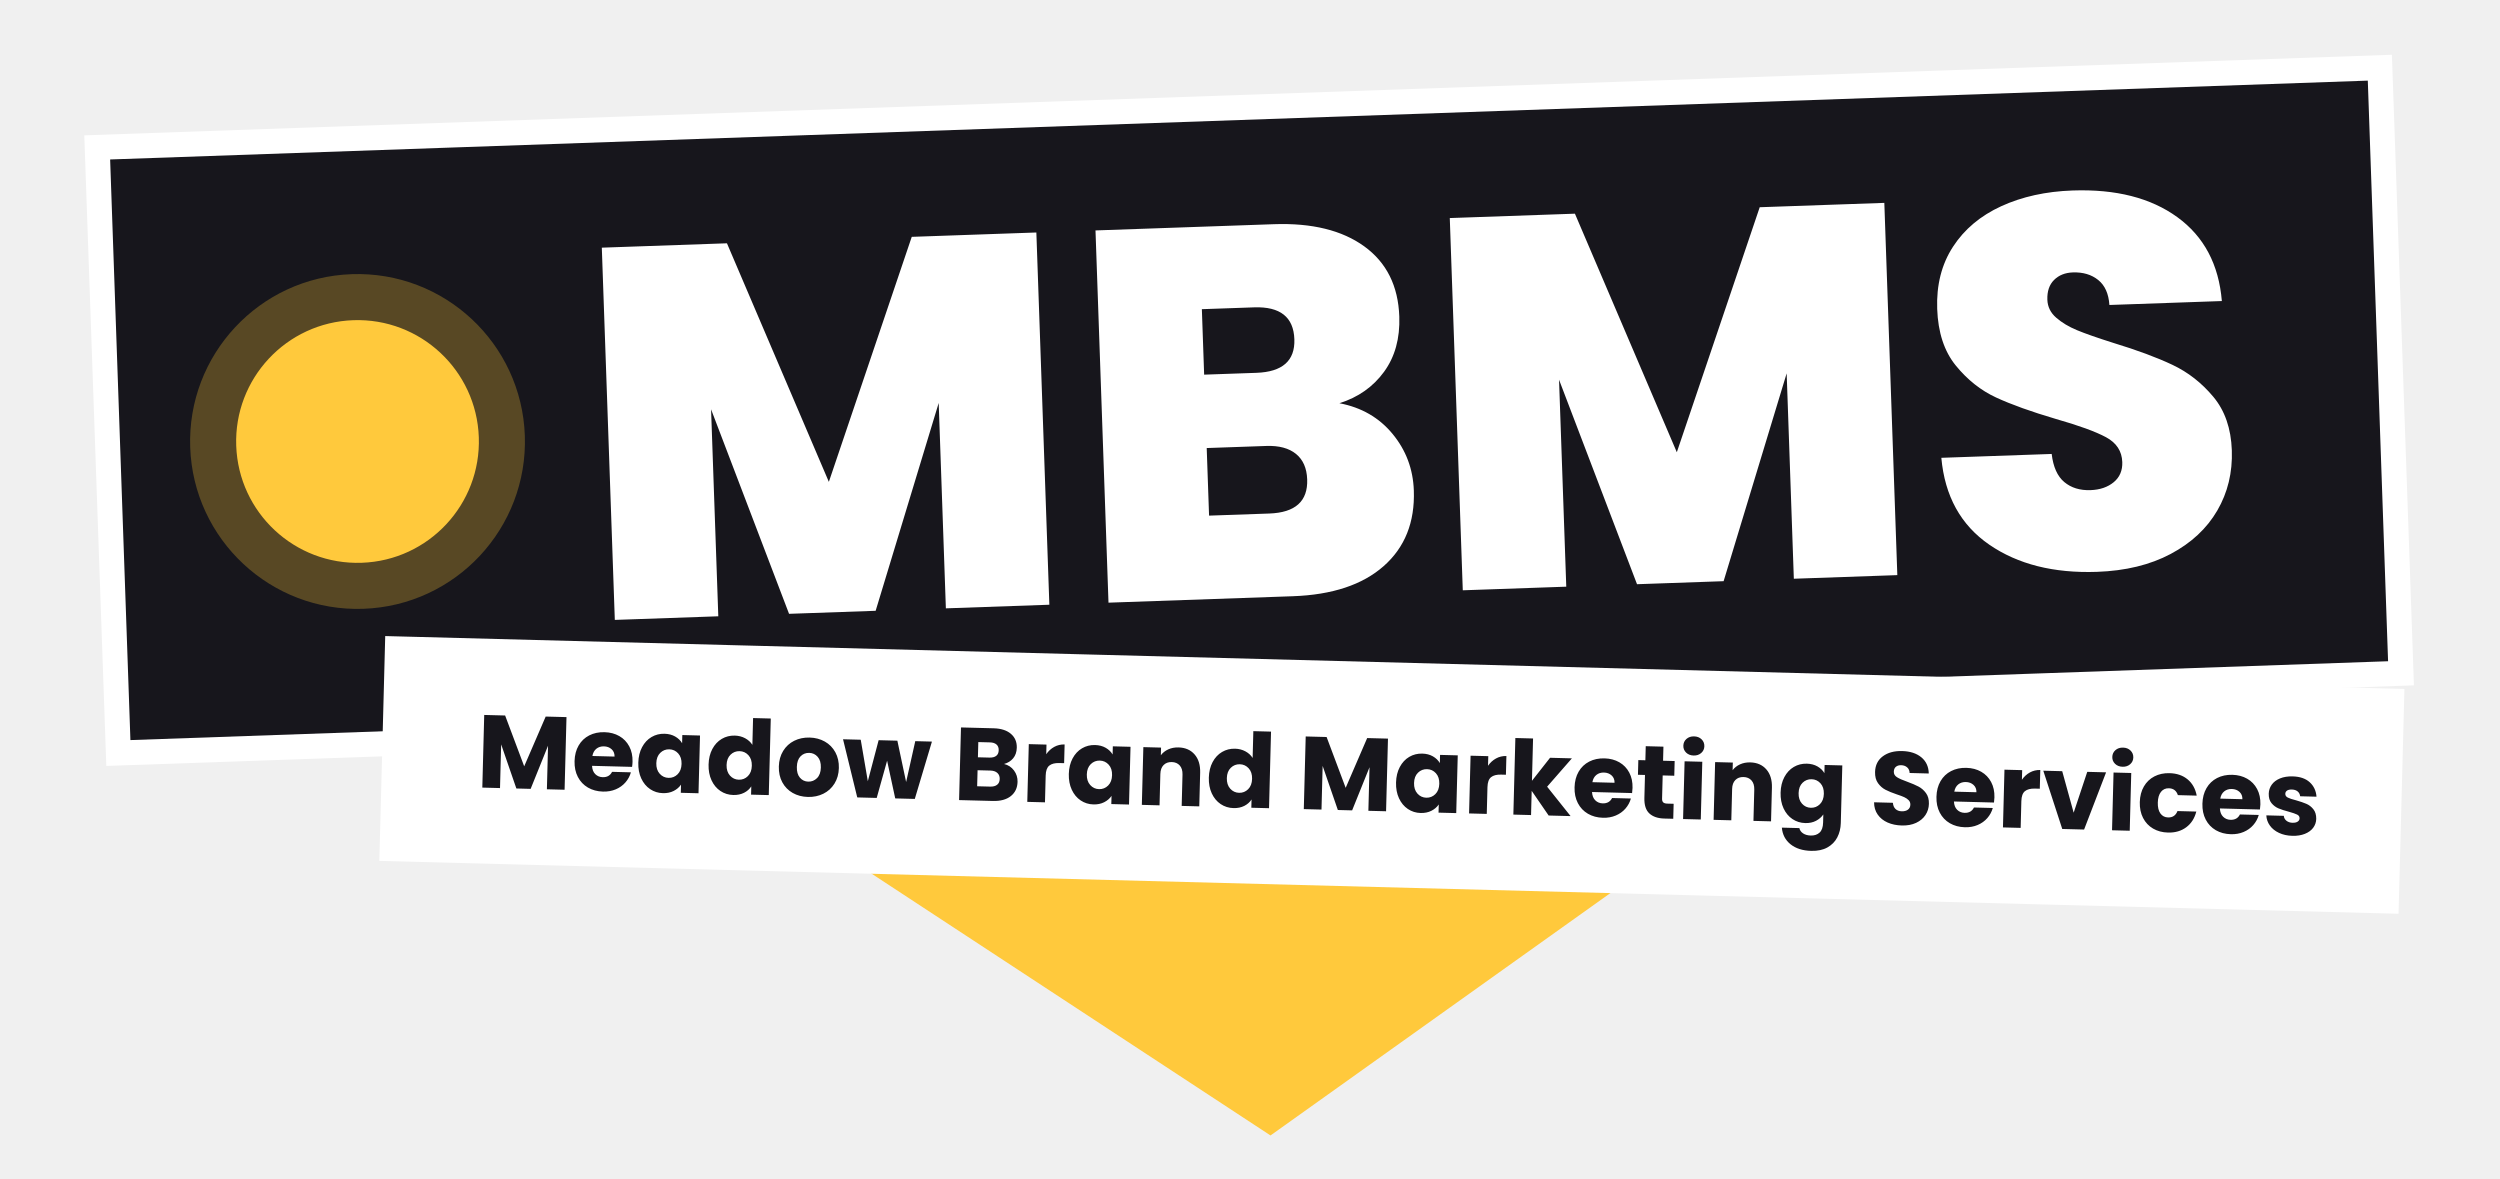
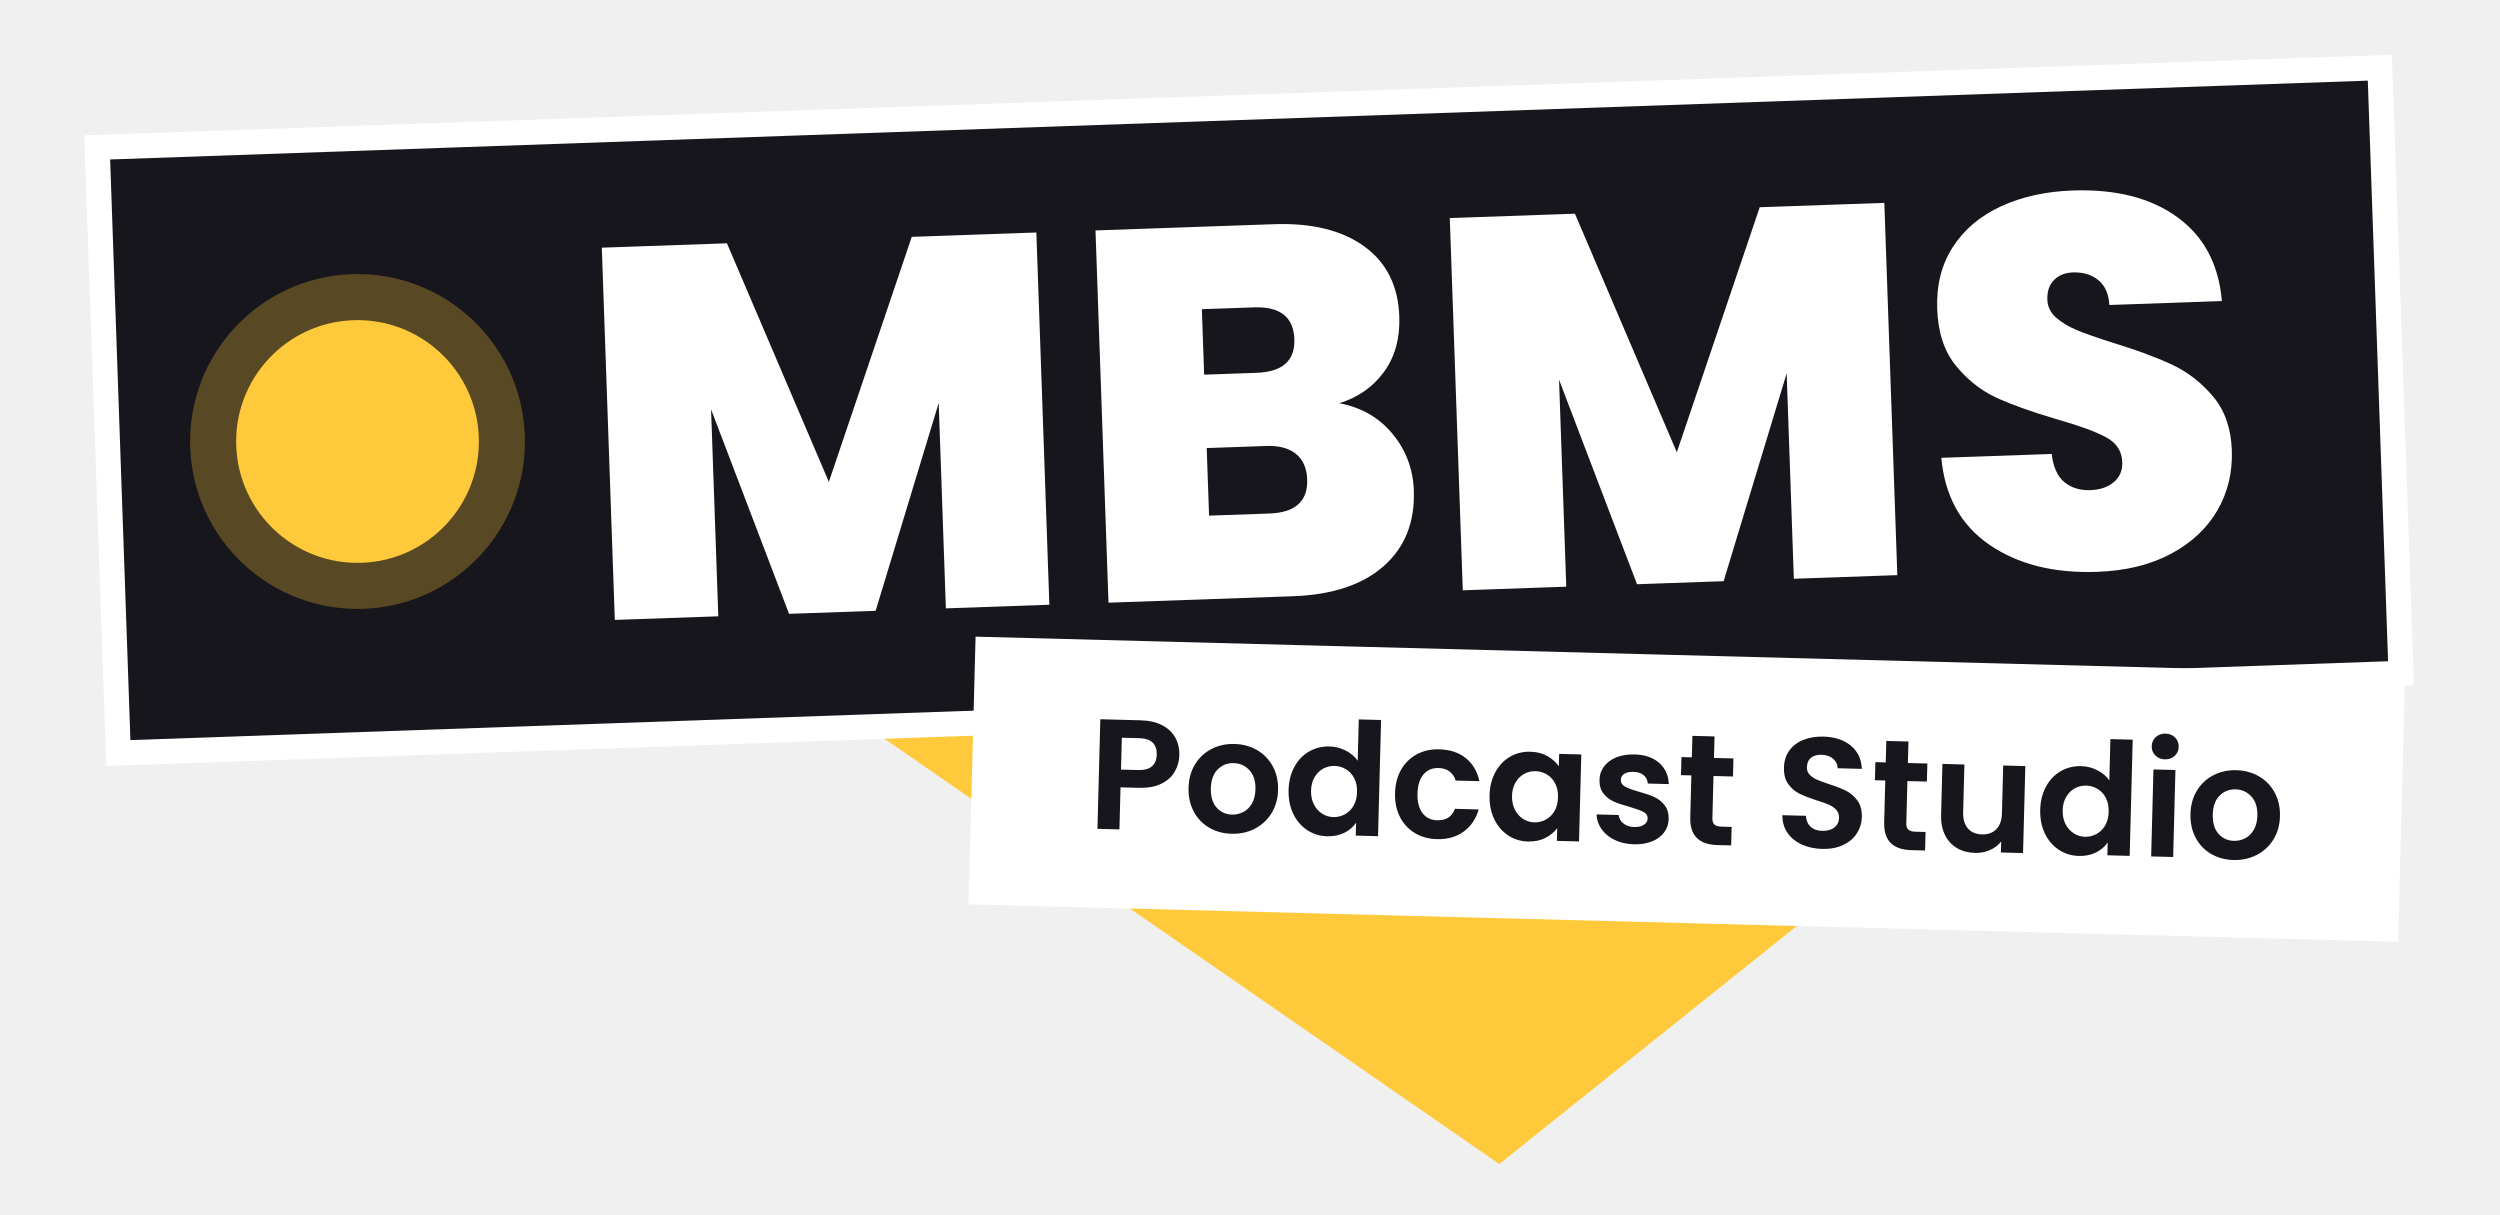
- <svg xmlns="http://www.w3.org/2000/svg" viewBox="0 0 700.33 330" width="700" height="330">
-   <polygon points="99.91,150 599.91,144 355.91,318" fill="#FFC93C" />
+ <svg xmlns="http://www.w3.org/2000/svg" viewBox="0 0 700.33 340" width="700" height="340">
+   <polygon points="180,160 640,150 420,326" fill="#FFC93C" />
  <g transform="rotate(-2 349.91 114.875)">
    <rect x="30" y="30" width="639.83" height="169.75" fill="#17161c" stroke="#ffffff" stroke-width="7" />
    <circle cx="100" cy="114.875" r="46.9" fill="#FFC93C" fill-opacity=".28" />
    <circle cx="100" cy="114.875" r="34" fill="#FFC93C" />
    <path fill="#ffffff" d="M292.092 63.001V167.341H263.084V109.769L243.4 167.341H219.128L199.296 109.325V167.341H170.288V63.001H205.364L231.56 130.785L257.164 63.001ZM395.248 138.925Q395.248 152.245 386.072 159.793Q376.896 167.341 360.32 167.341H308.668V63.001H358.692Q374.676 63.001 383.778 70.105Q392.88 77.209 392.88 90.085Q392.88 99.261 388.07 105.403Q383.26 111.545 375.268 113.765Q384.444 115.837 389.846 122.867Q395.248 129.897 395.248 138.925ZM337.676 104.441H352.328Q363.28 104.441 363.28 95.413Q363.28 86.089 352.328 86.089H337.676ZM365.5 134.781Q365.5 130.045 362.614 127.529Q359.728 125.013 354.4 125.013H337.676V143.957H354.548Q365.5 143.957 365.5 134.781ZM529.78 63.001V167.341H500.772V109.769L481.088 167.341H456.816L436.984 109.325V167.341H407.976V63.001H443.052L469.248 130.785L494.852 63.001ZM543.248 134.929H574.18Q574.624 140.405 577.436 142.921Q580.248 145.437 584.688 145.437Q588.684 145.437 591.274 143.439Q593.864 141.441 593.864 137.889Q593.864 133.301 589.572 130.785Q585.28 128.269 575.66 125.161Q565.448 121.757 559.158 118.575Q552.868 115.393 548.206 109.251Q543.544 103.109 543.544 93.193Q543.544 83.129 548.576 75.951Q553.608 68.773 562.488 65.073Q571.368 61.373 582.616 61.373Q600.82 61.373 611.698 69.883Q622.576 78.393 623.316 93.785H591.792Q591.644 89.049 588.906 86.681Q586.168 84.313 581.876 84.313Q578.62 84.313 576.548 86.237Q574.476 88.161 574.476 91.713Q574.476 94.673 576.77 96.819Q579.064 98.965 582.468 100.519Q585.872 102.073 592.532 104.441Q602.448 107.845 608.886 111.175Q615.324 114.505 619.986 120.499Q624.648 126.493 624.648 135.669Q624.648 144.993 619.986 152.393Q615.324 159.793 606.518 164.085Q597.712 168.377 585.724 168.377Q567.52 168.377 555.828 159.719Q544.136 151.061 543.248 134.929Z" />
  </g>
-   <g transform="rotate(1.5 389.91 217.0)">
-     <rect x="109.49" y="188" width="560.84" height="58" fill="#ffffff" stroke="#ffffff" stroke-width="5" />
-     <path fill="#17161c" d="M158.348 206.864V227.222H153.389V215.013L148.836 227.222H144.834L140.252 214.984V227.222H135.293V206.864H141.151L146.864 220.958L152.519 206.864ZM177.082 220.321H165.859Q165.975 221.828 166.83 222.626Q167.686 223.423 168.933 223.423Q170.789 223.423 171.514 221.857H176.792Q176.386 223.452 175.327 224.728Q174.269 226.005 172.674 226.73Q171.079 227.454 169.107 227.454Q166.729 227.454 164.873 226.44Q163.017 225.424 161.973 223.539Q160.929 221.654 160.929 219.131Q160.929 216.608 161.958 214.724Q162.988 212.839 164.844 211.823Q166.7 210.808 169.107 210.808Q171.456 210.808 173.283 211.794Q175.11 212.78 176.139 214.607Q177.169 216.434 177.169 218.87Q177.169 219.566 177.082 220.321ZM172.094 217.565Q172.094 216.29 171.224 215.536Q170.354 214.781 169.049 214.781Q167.802 214.781 166.946 215.506Q166.091 216.231 165.888 217.565ZM185.927 210.808Q187.638 210.808 188.928 211.505Q190.219 212.201 190.915 213.332V211.041H195.874V227.222H190.915V224.931Q190.19 226.062 188.899 226.758Q187.609 227.454 185.898 227.454Q183.926 227.454 182.302 226.425Q180.678 225.395 179.735 223.496Q178.793 221.596 178.793 219.102Q178.793 216.608 179.735 214.724Q180.678 212.839 182.302 211.823Q183.926 210.808 185.927 210.808ZM187.377 215.13Q185.898 215.13 184.868 216.188Q183.839 217.246 183.839 219.102Q183.839 220.958 184.868 222.046Q185.898 223.133 187.377 223.133Q188.856 223.133 189.885 222.06Q190.915 220.987 190.915 219.131Q190.915 217.275 189.885 216.202Q188.856 215.13 187.377 215.13ZM205.618 210.808Q207.213 210.808 208.532 211.475Q209.852 212.142 210.606 213.273V205.762H215.565V227.222H210.606V224.903Q209.91 226.062 208.619 226.758Q207.329 227.454 205.618 227.454Q203.617 227.454 201.993 226.425Q200.369 225.395 199.426 223.496Q198.484 221.596 198.484 219.102Q198.484 216.608 199.426 214.724Q200.369 212.839 201.993 211.823Q203.617 210.808 205.618 210.808ZM207.068 215.13Q205.589 215.13 204.559 216.188Q203.53 217.246 203.53 219.102Q203.53 220.958 204.559 222.046Q205.589 223.133 207.068 223.133Q208.547 223.133 209.576 222.06Q210.606 220.987 210.606 219.131Q210.606 217.275 209.576 216.202Q208.547 215.13 207.068 215.13ZM218.175 219.131Q218.175 216.637 219.277 214.738Q220.379 212.839 222.293 211.823Q224.207 210.808 226.585 210.808Q228.963 210.808 230.877 211.823Q232.791 212.839 233.893 214.738Q234.995 216.637 234.995 219.131Q234.995 221.625 233.878 223.525Q232.762 225.424 230.833 226.44Q228.905 227.454 226.527 227.454Q224.149 227.454 222.249 226.44Q220.35 225.424 219.262 223.539Q218.175 221.654 218.175 219.131ZM229.949 219.131Q229.949 217.189 228.977 216.144Q228.006 215.101 226.585 215.101Q225.135 215.101 224.178 216.13Q223.221 217.16 223.221 219.131Q223.221 221.075 224.163 222.118Q225.106 223.162 226.527 223.162Q227.948 223.162 228.948 222.118Q229.949 221.075 229.949 219.131ZM260.863 211.041 256.484 227.222H251.003L248.451 216.725L245.812 227.222H240.36L235.952 211.041H240.911L243.202 222.612L245.928 211.041H251.177L253.932 222.553L256.194 211.041ZM285.136 221.684Q285.136 224.236 283.352 225.729Q281.569 227.222 278.379 227.222H268.896V206.864H278.06Q281.163 206.864 282.917 208.286Q284.672 209.707 284.672 212.142Q284.672 213.94 283.729 215.13Q282.787 216.319 281.221 216.782Q282.99 217.16 284.063 218.537Q285.136 219.915 285.136 221.684ZM273.855 215.101H277.103Q278.321 215.101 278.973 214.564Q279.626 214.028 279.626 212.983Q279.626 211.94 278.973 211.389Q278.321 210.838 277.103 210.838H273.855ZM280.119 221.017Q280.119 219.944 279.409 219.334Q278.698 218.726 277.451 218.726H273.855V223.22H277.509Q278.756 223.22 279.438 222.655Q280.119 222.089 280.119 221.017ZM298.041 210.867V216.115H296.678Q294.822 216.115 293.894 216.913Q292.966 217.71 292.966 219.712V227.222H288.007V211.041H292.966V213.737Q293.836 212.404 295.141 211.635Q296.446 210.867 298.041 210.867ZM306.567 210.808Q308.278 210.808 309.568 211.505Q310.859 212.201 311.555 213.332V211.041H316.514V227.222H311.555V224.931Q310.83 226.062 309.539 226.758Q308.249 227.454 306.538 227.454Q304.566 227.454 302.942 226.425Q301.318 225.395 300.375 223.496Q299.433 221.596 299.433 219.102Q299.433 216.608 300.375 214.724Q301.318 212.839 302.942 211.823Q304.566 210.808 306.567 210.808ZM308.017 215.13Q306.538 215.13 305.508 216.188Q304.479 217.246 304.479 219.102Q304.479 220.958 305.508 222.046Q306.538 223.133 308.017 223.133Q309.496 223.133 310.525 222.06Q311.555 220.987 311.555 219.131Q311.555 217.275 310.525 216.202Q309.496 215.13 308.017 215.13ZM336.205 217.768V227.222H331.275V218.435Q331.275 216.811 330.434 215.912Q329.593 215.013 328.172 215.013Q326.751 215.013 325.91 215.912Q325.069 216.811 325.069 218.435V227.222H320.11V211.041H325.069V213.186Q325.823 212.113 327.099 211.49Q328.375 210.867 329.97 210.867Q332.812 210.867 334.508 212.708Q336.205 214.549 336.205 217.768ZM345.804 210.808Q347.399 210.808 348.718 211.475Q350.038 212.142 350.792 213.273V205.762H355.751V227.222H350.792V224.903Q350.096 226.062 348.805 226.758Q347.515 227.454 345.804 227.454Q343.803 227.454 342.179 226.425Q340.555 225.395 339.612 223.496Q338.67 221.596 338.67 219.102Q338.67 216.608 339.612 214.724Q340.555 212.839 342.179 211.823Q343.803 210.808 345.804 210.808ZM347.254 215.13Q345.775 215.13 344.745 216.188Q343.716 217.246 343.716 219.102Q343.716 220.958 344.745 222.046Q345.775 223.133 347.254 223.133Q348.733 223.133 349.762 222.06Q350.792 220.987 350.792 219.131Q350.792 217.275 349.762 216.202Q348.733 215.13 347.254 215.13ZM388.55 206.864V227.222H383.591V215.013L379.038 227.222H375.036L370.454 214.984V227.222H365.495V206.864H371.353L377.066 220.958L382.721 206.864ZM398.265 210.808Q399.976 210.808 401.266 211.505Q402.557 212.201 403.253 213.332V211.041H408.212V227.222H403.253V224.931Q402.528 226.062 401.237 226.758Q399.947 227.454 398.236 227.454Q396.264 227.454 394.64 226.425Q393.016 225.395 392.073 223.496Q391.131 221.596 391.131 219.102Q391.131 216.608 392.073 214.724Q393.016 212.839 394.64 211.823Q396.264 210.808 398.265 210.808ZM399.715 215.13Q398.236 215.13 397.206 216.188Q396.177 217.246 396.177 219.102Q396.177 220.958 397.206 222.046Q398.236 223.133 399.715 223.133Q401.194 223.133 402.223 222.06Q403.253 220.987 403.253 219.131Q403.253 217.275 402.223 216.202Q401.194 215.13 399.715 215.13ZM421.842 210.867V216.115H420.479Q418.623 216.115 417.695 216.913Q416.767 217.71 416.767 219.712V227.222H411.808V211.041H416.767V213.737Q417.637 212.404 418.942 211.635Q420.247 210.867 421.842 210.867ZM434.109 227.222 429.179 220.436V227.222H424.22V205.762H429.179V217.624L434.08 211.041H440.199L433.471 219.16L440.257 227.222ZM457.309 220.321H446.086Q446.202 221.828 447.057 222.626Q447.913 223.423 449.16 223.423Q451.016 223.423 451.741 221.857H457.019Q456.613 223.452 455.554 224.728Q454.496 226.005 452.901 226.73Q451.306 227.454 449.334 227.454Q446.956 227.454 445.1 226.44Q443.244 225.424 442.2 223.539Q441.156 221.654 441.156 219.131Q441.156 216.608 442.185 214.724Q443.215 212.839 445.071 211.823Q446.927 210.808 449.334 210.808Q451.683 210.808 453.51 211.794Q455.337 212.78 456.366 214.607Q457.396 216.434 457.396 218.87Q457.396 219.566 457.309 220.321ZM452.321 217.565Q452.321 216.29 451.451 215.536Q450.581 214.781 449.276 214.781Q448.029 214.781 447.173 215.506Q446.318 216.231 446.115 217.565ZM469.025 223.017V227.222H466.502Q463.805 227.222 462.297 225.903Q460.789 224.583 460.789 221.596V215.159H458.817V211.041H460.789V207.096H465.748V211.041H468.996V215.159H465.748V221.654Q465.748 222.38 466.096 222.698Q466.444 223.017 467.256 223.017ZM471.316 206.69Q471.316 205.53 472.142 204.762Q472.969 203.993 474.274 203.993Q475.55 203.993 476.376 204.762Q477.203 205.53 477.203 206.69Q477.203 207.821 476.376 208.59Q475.55 209.358 474.274 209.358Q472.969 209.358 472.142 208.59Q471.316 207.821 471.316 206.69ZM476.739 211.041V227.222H471.78V211.041ZM496.43 217.768V227.222H491.5V218.435Q491.5 216.811 490.659 215.912Q489.818 215.013 488.397 215.013Q486.976 215.013 486.135 215.912Q485.294 216.811 485.294 218.435V227.222H480.335V211.041H485.294V213.186Q486.048 212.113 487.324 211.49Q488.6 210.867 490.195 210.867Q493.037 210.867 494.733 212.708Q496.43 214.549 496.43 217.768ZM511.017 213.332V211.041H515.976V227.194Q515.976 229.427 515.091 231.239Q514.207 233.052 512.394 234.125Q510.582 235.197 507.885 235.197Q504.289 235.197 502.056 233.501Q499.823 231.804 499.504 228.904H504.405Q504.637 229.833 505.507 230.369Q506.377 230.905 507.653 230.905Q509.19 230.905 510.103 230.021Q511.017 229.136 511.017 227.194V224.903Q510.292 226.034 509.016 226.744Q507.74 227.454 506.029 227.454Q504.028 227.454 502.404 226.425Q500.78 225.395 499.837 223.496Q498.895 221.596 498.895 219.102Q498.895 216.608 499.837 214.724Q500.78 212.839 502.404 211.823Q504.028 210.808 506.029 210.808Q507.74 210.808 509.03 211.505Q510.321 212.201 511.017 213.332ZM507.479 215.13Q506 215.13 504.97 216.188Q503.941 217.246 503.941 219.102Q503.941 220.958 504.97 222.046Q506 223.133 507.479 223.133Q508.958 223.133 509.987 222.06Q511.017 220.987 511.017 219.131Q511.017 217.275 509.987 216.202Q508.958 215.13 507.479 215.13ZM525.14 221.132H530.418Q530.534 222.263 531.201 222.858Q531.868 223.452 532.941 223.452Q534.043 223.452 534.681 222.945Q535.319 222.438 535.319 221.538Q535.319 220.785 534.812 220.291Q534.304 219.798 533.564 219.479Q532.825 219.16 531.462 218.755Q529.49 218.145 528.243 217.536Q526.996 216.928 526.097 215.738Q525.198 214.549 525.198 212.636Q525.198 209.793 527.257 208.184Q529.316 206.575 532.622 206.575Q535.986 206.575 538.045 208.184Q540.104 209.793 540.249 212.665H534.884Q534.826 211.678 534.159 211.113Q533.492 210.547 532.448 210.547Q531.549 210.547 530.998 211.026Q530.447 211.505 530.447 212.404Q530.447 213.389 531.375 213.94Q532.303 214.492 534.275 215.13Q536.247 215.797 537.48 216.406Q538.712 217.014 539.611 218.174Q540.51 219.334 540.51 221.161Q540.51 222.901 539.625 224.322Q538.741 225.743 537.059 226.584Q535.377 227.425 533.086 227.425Q530.853 227.425 529.084 226.7Q527.315 225.975 526.256 224.554Q525.198 223.133 525.14 221.132ZM558.722 220.321H547.499Q547.615 221.828 548.47 222.626Q549.326 223.423 550.573 223.423Q552.429 223.423 553.154 221.857H558.432Q558.026 223.452 556.967 224.728Q555.909 226.005 554.314 226.73Q552.719 227.454 550.747 227.454Q548.369 227.454 546.513 226.44Q544.657 225.424 543.613 223.539Q542.569 221.654 542.569 219.131Q542.569 216.608 543.598 214.724Q544.628 212.839 546.484 211.823Q548.34 210.808 550.747 210.808Q553.096 210.808 554.923 211.794Q556.75 212.78 557.779 214.607Q558.809 216.434 558.809 218.87Q558.809 219.566 558.722 220.321ZM553.734 217.565Q553.734 216.29 552.864 215.536Q551.994 214.781 550.689 214.781Q549.442 214.781 548.586 215.506Q547.731 216.231 547.528 217.565ZM571.453 210.867V216.115H570.09Q568.234 216.115 567.306 216.913Q566.378 217.71 566.378 219.712V227.222H561.419V211.041H566.378V213.737Q567.248 212.404 568.553 211.635Q569.858 210.867 571.453 210.867ZM581.11 222.582 584.619 211.041H589.897L584.155 227.222H578.036L572.294 211.041H577.601ZM591.521 206.69Q591.521 205.53 592.347 204.762Q593.174 203.993 594.479 203.993Q595.755 203.993 596.581 204.762Q597.408 205.53 597.408 206.69Q597.408 207.821 596.581 208.59Q595.755 209.358 594.479 209.358Q593.174 209.358 592.347 208.59Q591.521 207.821 591.521 206.69ZM596.944 211.041V227.222H591.985V211.041ZM607.674 210.808Q610.719 210.808 612.764 212.404Q614.808 213.999 615.446 216.898H610.168Q609.501 215.042 607.587 215.042Q606.224 215.042 605.412 216.101Q604.6 217.16 604.6 219.131Q604.6 221.103 605.412 222.162Q606.224 223.22 607.587 223.22Q609.501 223.22 610.168 221.364H615.446Q614.808 224.207 612.749 225.831Q610.69 227.454 607.674 227.454Q605.296 227.454 603.454 226.44Q601.613 225.424 600.583 223.539Q599.554 221.654 599.554 219.131Q599.554 216.608 600.583 214.724Q601.613 212.839 603.454 211.823Q605.296 210.808 607.674 210.808ZM633.252 220.321H622.029Q622.145 221.828 623 222.626Q623.856 223.423 625.103 223.423Q626.959 223.423 627.684 221.857H632.962Q632.556 223.452 631.498 224.728Q630.439 226.005 628.844 226.73Q627.249 227.454 625.277 227.454Q622.899 227.454 621.043 226.44Q619.187 225.424 618.143 223.539Q617.099 221.654 617.099 219.131Q617.099 216.608 618.129 214.724Q619.158 212.839 621.014 211.823Q622.87 210.808 625.277 210.808Q627.626 210.808 629.453 211.794Q631.28 212.78 632.31 214.607Q633.339 216.434 633.339 218.87Q633.339 219.566 633.252 220.321ZM628.264 217.565Q628.264 216.29 627.394 215.536Q626.524 214.781 625.219 214.781Q623.972 214.781 623.117 215.506Q622.261 216.231 622.058 217.565ZM635.079 221.916H639.98Q640.067 222.756 640.763 223.279Q641.459 223.8 642.474 223.8Q643.402 223.8 643.909 223.438Q644.417 223.076 644.417 222.495Q644.417 221.799 643.692 221.466Q642.967 221.132 641.343 220.726Q639.603 220.321 638.443 219.871Q637.283 219.422 636.442 218.45Q635.601 217.478 635.601 215.826Q635.601 214.433 636.37 213.288Q637.138 212.142 638.631 211.475Q640.125 210.808 642.184 210.808Q645.229 210.808 646.983 212.316Q648.738 213.825 648.999 216.319H644.417Q644.301 215.477 643.678 214.984Q643.054 214.492 642.039 214.492Q641.169 214.492 640.705 214.825Q640.241 215.159 640.241 215.738Q640.241 216.434 640.98 216.782Q641.72 217.13 643.286 217.478Q645.084 217.942 646.215 218.392Q647.346 218.841 648.201 219.842Q649.057 220.843 649.086 222.524Q649.086 223.946 648.288 225.062Q647.491 226.178 645.997 226.816Q644.504 227.454 642.532 227.454Q640.415 227.454 638.762 226.73Q637.109 226.005 636.152 224.743Q635.195 223.481 635.079 221.916Z" />
+   <g transform="rotate(1.5 472.54 221)">
+     <rect x="274.74" y="186" width="395.59" height="70" fill="#ffffff" stroke="#ffffff" stroke-width="5" />
+     <path fill="#17161c" d="M319.086 224.63H313.938V236.422H307.778V205.71H319.086Q322.65 205.71 325.158 206.942Q327.666 208.174 328.92 210.33Q330.174 212.486 330.174 215.214Q330.174 217.678 329.008 219.834Q327.842 221.99 325.356 223.31Q322.87 224.63 319.086 224.63ZM323.838 215.214Q323.838 210.726 318.822 210.726H313.938V219.658H318.822Q321.374 219.658 322.606 218.492Q323.838 217.326 323.838 215.214ZM332.99 224.234Q332.99 220.494 334.64 217.634Q336.29 214.774 339.15 213.212Q342.01 211.65 345.53 211.65Q349.05 211.65 351.91 213.212Q354.77 214.774 356.42 217.634Q358.07 220.494 358.07 224.234Q358.07 227.974 356.376 230.834Q354.682 233.694 351.8 235.256Q348.918 236.818 345.354 236.818Q341.834 236.818 339.018 235.256Q336.202 233.694 334.596 230.834Q332.99 227.974 332.99 224.234ZM351.734 224.234Q351.734 220.758 349.908 218.888Q348.082 217.018 345.442 217.018Q342.802 217.018 341.02 218.888Q339.238 220.758 339.238 224.234Q339.238 227.71 340.976 229.58Q342.714 231.45 345.354 231.45Q347.026 231.45 348.5 230.636Q349.974 229.822 350.854 228.194Q351.734 226.566 351.734 224.234ZM372.194 211.65Q374.57 211.65 376.726 212.684Q378.882 213.718 380.158 215.434V203.862H386.406V236.422H380.158V232.814Q379.014 234.618 376.946 235.718Q374.878 236.818 372.15 236.818Q369.07 236.818 366.518 235.234Q363.966 233.65 362.492 230.768Q361.018 227.886 361.018 224.146Q361.018 220.45 362.492 217.59Q363.966 214.73 366.518 213.19Q369.07 211.65 372.194 211.65ZM373.734 217.062Q372.018 217.062 370.566 217.898Q369.114 218.734 368.212 220.34Q367.31 221.946 367.31 224.146Q367.31 226.346 368.212 227.996Q369.114 229.646 370.588 230.526Q372.062 231.406 373.734 231.406Q375.45 231.406 376.946 230.548Q378.442 229.69 379.322 228.084Q380.202 226.478 380.202 224.234Q380.202 221.99 379.322 220.384Q378.442 218.778 376.946 217.92Q375.45 217.062 373.734 217.062ZM402.906 211.65Q407.438 211.65 410.408 213.916Q413.378 216.182 414.39 220.274H407.746Q407.218 218.69 405.964 217.788Q404.71 216.886 402.862 216.886Q400.222 216.886 398.682 218.8Q397.142 220.714 397.142 224.234Q397.142 227.71 398.682 229.624Q400.222 231.538 402.862 231.538Q406.602 231.538 407.746 228.194H414.39Q413.378 232.154 410.386 234.486Q407.394 236.818 402.906 236.818Q399.386 236.818 396.658 235.256Q393.93 233.694 392.39 230.856Q390.85 228.018 390.85 224.234Q390.85 220.45 392.39 217.612Q393.93 214.774 396.658 213.212Q399.386 211.65 402.906 211.65ZM428.47 211.65Q431.198 211.65 433.244 212.75Q435.29 213.85 436.522 215.522V212.046H442.726V236.422H436.522V232.858Q435.334 234.574 433.244 235.696Q431.154 236.818 428.426 236.818Q425.346 236.818 422.816 235.234Q420.286 233.65 418.812 230.768Q417.338 227.886 417.338 224.146Q417.338 220.45 418.812 217.59Q420.286 214.73 422.816 213.19Q425.346 211.65 428.47 211.65ZM430.054 217.062Q428.338 217.062 426.886 217.898Q425.434 218.734 424.532 220.34Q423.63 221.946 423.63 224.146Q423.63 226.346 424.532 227.996Q425.434 229.646 426.908 230.526Q428.382 231.406 430.054 231.406Q431.77 231.406 433.266 230.548Q434.762 229.69 435.642 228.084Q436.522 226.478 436.522 224.234Q436.522 221.99 435.642 220.384Q434.762 218.778 433.266 217.92Q431.77 217.062 430.054 217.062ZM447.434 228.722H453.638Q453.814 230.13 455.024 231.054Q456.234 231.978 458.038 231.978Q459.798 231.978 460.788 231.274Q461.778 230.57 461.778 229.47Q461.778 228.282 460.568 227.688Q459.358 227.094 456.718 226.39Q453.99 225.73 452.252 225.026Q450.514 224.322 449.26 222.87Q448.006 221.418 448.006 218.954Q448.006 216.93 449.172 215.258Q450.338 213.586 452.516 212.618Q454.694 211.65 457.642 211.65Q461.998 211.65 464.594 213.828Q467.19 216.006 467.454 219.702H461.558Q461.426 218.25 460.348 217.392Q459.27 216.534 457.466 216.534Q455.794 216.534 454.892 217.15Q453.99 217.766 453.99 218.866Q453.99 220.098 455.222 220.736Q456.454 221.374 459.05 222.034Q461.69 222.694 463.406 223.398Q465.122 224.102 466.376 225.576Q467.63 227.05 467.674 229.47Q467.674 231.582 466.508 233.254Q465.342 234.926 463.164 235.872Q460.986 236.818 458.082 236.818Q455.09 236.818 452.714 235.74Q450.338 234.662 448.952 232.814Q447.566 230.966 447.434 228.722ZM479.906 217.106V228.898Q479.906 230.13 480.5 230.68Q481.094 231.23 482.502 231.23H485.362V236.422H481.49Q473.702 236.422 473.702 228.854V217.106H470.798V212.046H473.702V206.018H479.906V212.046H485.362V217.106ZM499.486 227.578H506.086Q506.218 229.47 507.428 230.57Q508.638 231.67 510.75 231.67Q512.906 231.67 514.138 230.636Q515.37 229.602 515.37 227.93Q515.37 226.566 514.534 225.686Q513.698 224.806 512.444 224.3Q511.19 223.794 508.99 223.178Q505.998 222.298 504.128 221.44Q502.258 220.582 500.916 218.844Q499.574 217.106 499.574 214.202Q499.574 211.474 500.938 209.45Q502.302 207.426 504.766 206.348Q507.23 205.27 510.398 205.27Q515.15 205.27 518.12 207.58Q521.09 209.89 521.398 214.026H514.622Q514.534 212.442 513.28 211.408Q512.026 210.374 509.958 210.374Q508.154 210.374 507.076 211.298Q505.998 212.222 505.998 213.982Q505.998 215.214 506.812 216.028Q507.626 216.842 508.836 217.348Q510.046 217.854 512.246 218.514Q515.238 219.394 517.13 220.274Q519.022 221.154 520.386 222.914Q521.75 224.674 521.75 227.534Q521.75 229.998 520.474 232.11Q519.198 234.222 516.734 235.476Q514.27 236.73 510.882 236.73Q507.67 236.73 505.096 235.63Q502.522 234.53 501.026 232.462Q499.53 230.394 499.486 227.578ZM534.246 217.106V228.898Q534.246 230.13 534.84 230.68Q535.434 231.23 536.842 231.23H539.702V236.422H535.83Q528.042 236.422 528.042 228.854V217.106H525.138V212.046H528.042V206.018H534.246V212.046H539.702V217.106ZM567.158 212.046V236.422H560.954V233.342Q559.766 234.926 557.852 235.828Q555.938 236.73 553.694 236.73Q550.834 236.73 548.634 235.52Q546.434 234.31 545.18 231.956Q543.926 229.602 543.926 226.346V212.046H550.086V225.466Q550.086 228.37 551.538 229.932Q552.99 231.494 555.498 231.494Q558.05 231.494 559.502 229.932Q560.954 228.37 560.954 225.466V212.046ZM582.822 211.65Q585.198 211.65 587.354 212.684Q589.51 213.718 590.786 215.434V203.862H597.034V236.422H590.786V232.814Q589.642 234.618 587.574 235.718Q585.506 236.818 582.778 236.818Q579.698 236.818 577.146 235.234Q574.594 233.65 573.12 230.768Q571.646 227.886 571.646 224.146Q571.646 220.45 573.12 217.59Q574.594 214.73 577.146 213.19Q579.698 211.65 582.822 211.65ZM584.362 217.062Q582.646 217.062 581.194 217.898Q579.742 218.734 578.84 220.34Q577.938 221.946 577.938 224.146Q577.938 226.346 578.84 227.996Q579.742 229.646 581.216 230.526Q582.69 231.406 584.362 231.406Q586.078 231.406 587.574 230.548Q589.07 229.69 589.95 228.084Q590.83 226.478 590.83 224.234Q590.83 221.99 589.95 220.384Q589.07 218.778 587.574 217.92Q586.078 217.062 584.362 217.062ZM602.402 205.534Q602.402 203.994 603.48 202.96Q604.558 201.926 606.186 201.926Q607.814 201.926 608.892 202.96Q609.97 203.994 609.97 205.534Q609.97 207.074 608.892 208.108Q607.814 209.142 606.186 209.142Q604.558 209.142 603.48 208.108Q602.402 207.074 602.402 205.534ZM609.222 212.046V236.422H603.062V212.046ZM613.754 224.234Q613.754 220.494 615.404 217.634Q617.054 214.774 619.914 213.212Q622.774 211.65 626.294 211.65Q629.814 211.65 632.674 213.212Q635.534 214.774 637.184 217.634Q638.834 220.494 638.834 224.234Q638.834 227.974 637.14 230.834Q635.446 233.694 632.564 235.256Q629.682 236.818 626.118 236.818Q622.598 236.818 619.782 235.256Q616.966 233.694 615.36 230.834Q613.754 227.974 613.754 224.234ZM632.498 224.234Q632.498 220.758 630.672 218.888Q628.846 217.018 626.206 217.018Q623.566 217.018 621.784 218.888Q620.002 220.758 620.002 224.234Q620.002 227.71 621.74 229.58Q623.478 231.45 626.118 231.45Q627.79 231.45 629.264 230.636Q630.738 229.822 631.618 228.194Q632.498 226.566 632.498 224.234Z" />
  </g>
</svg>
